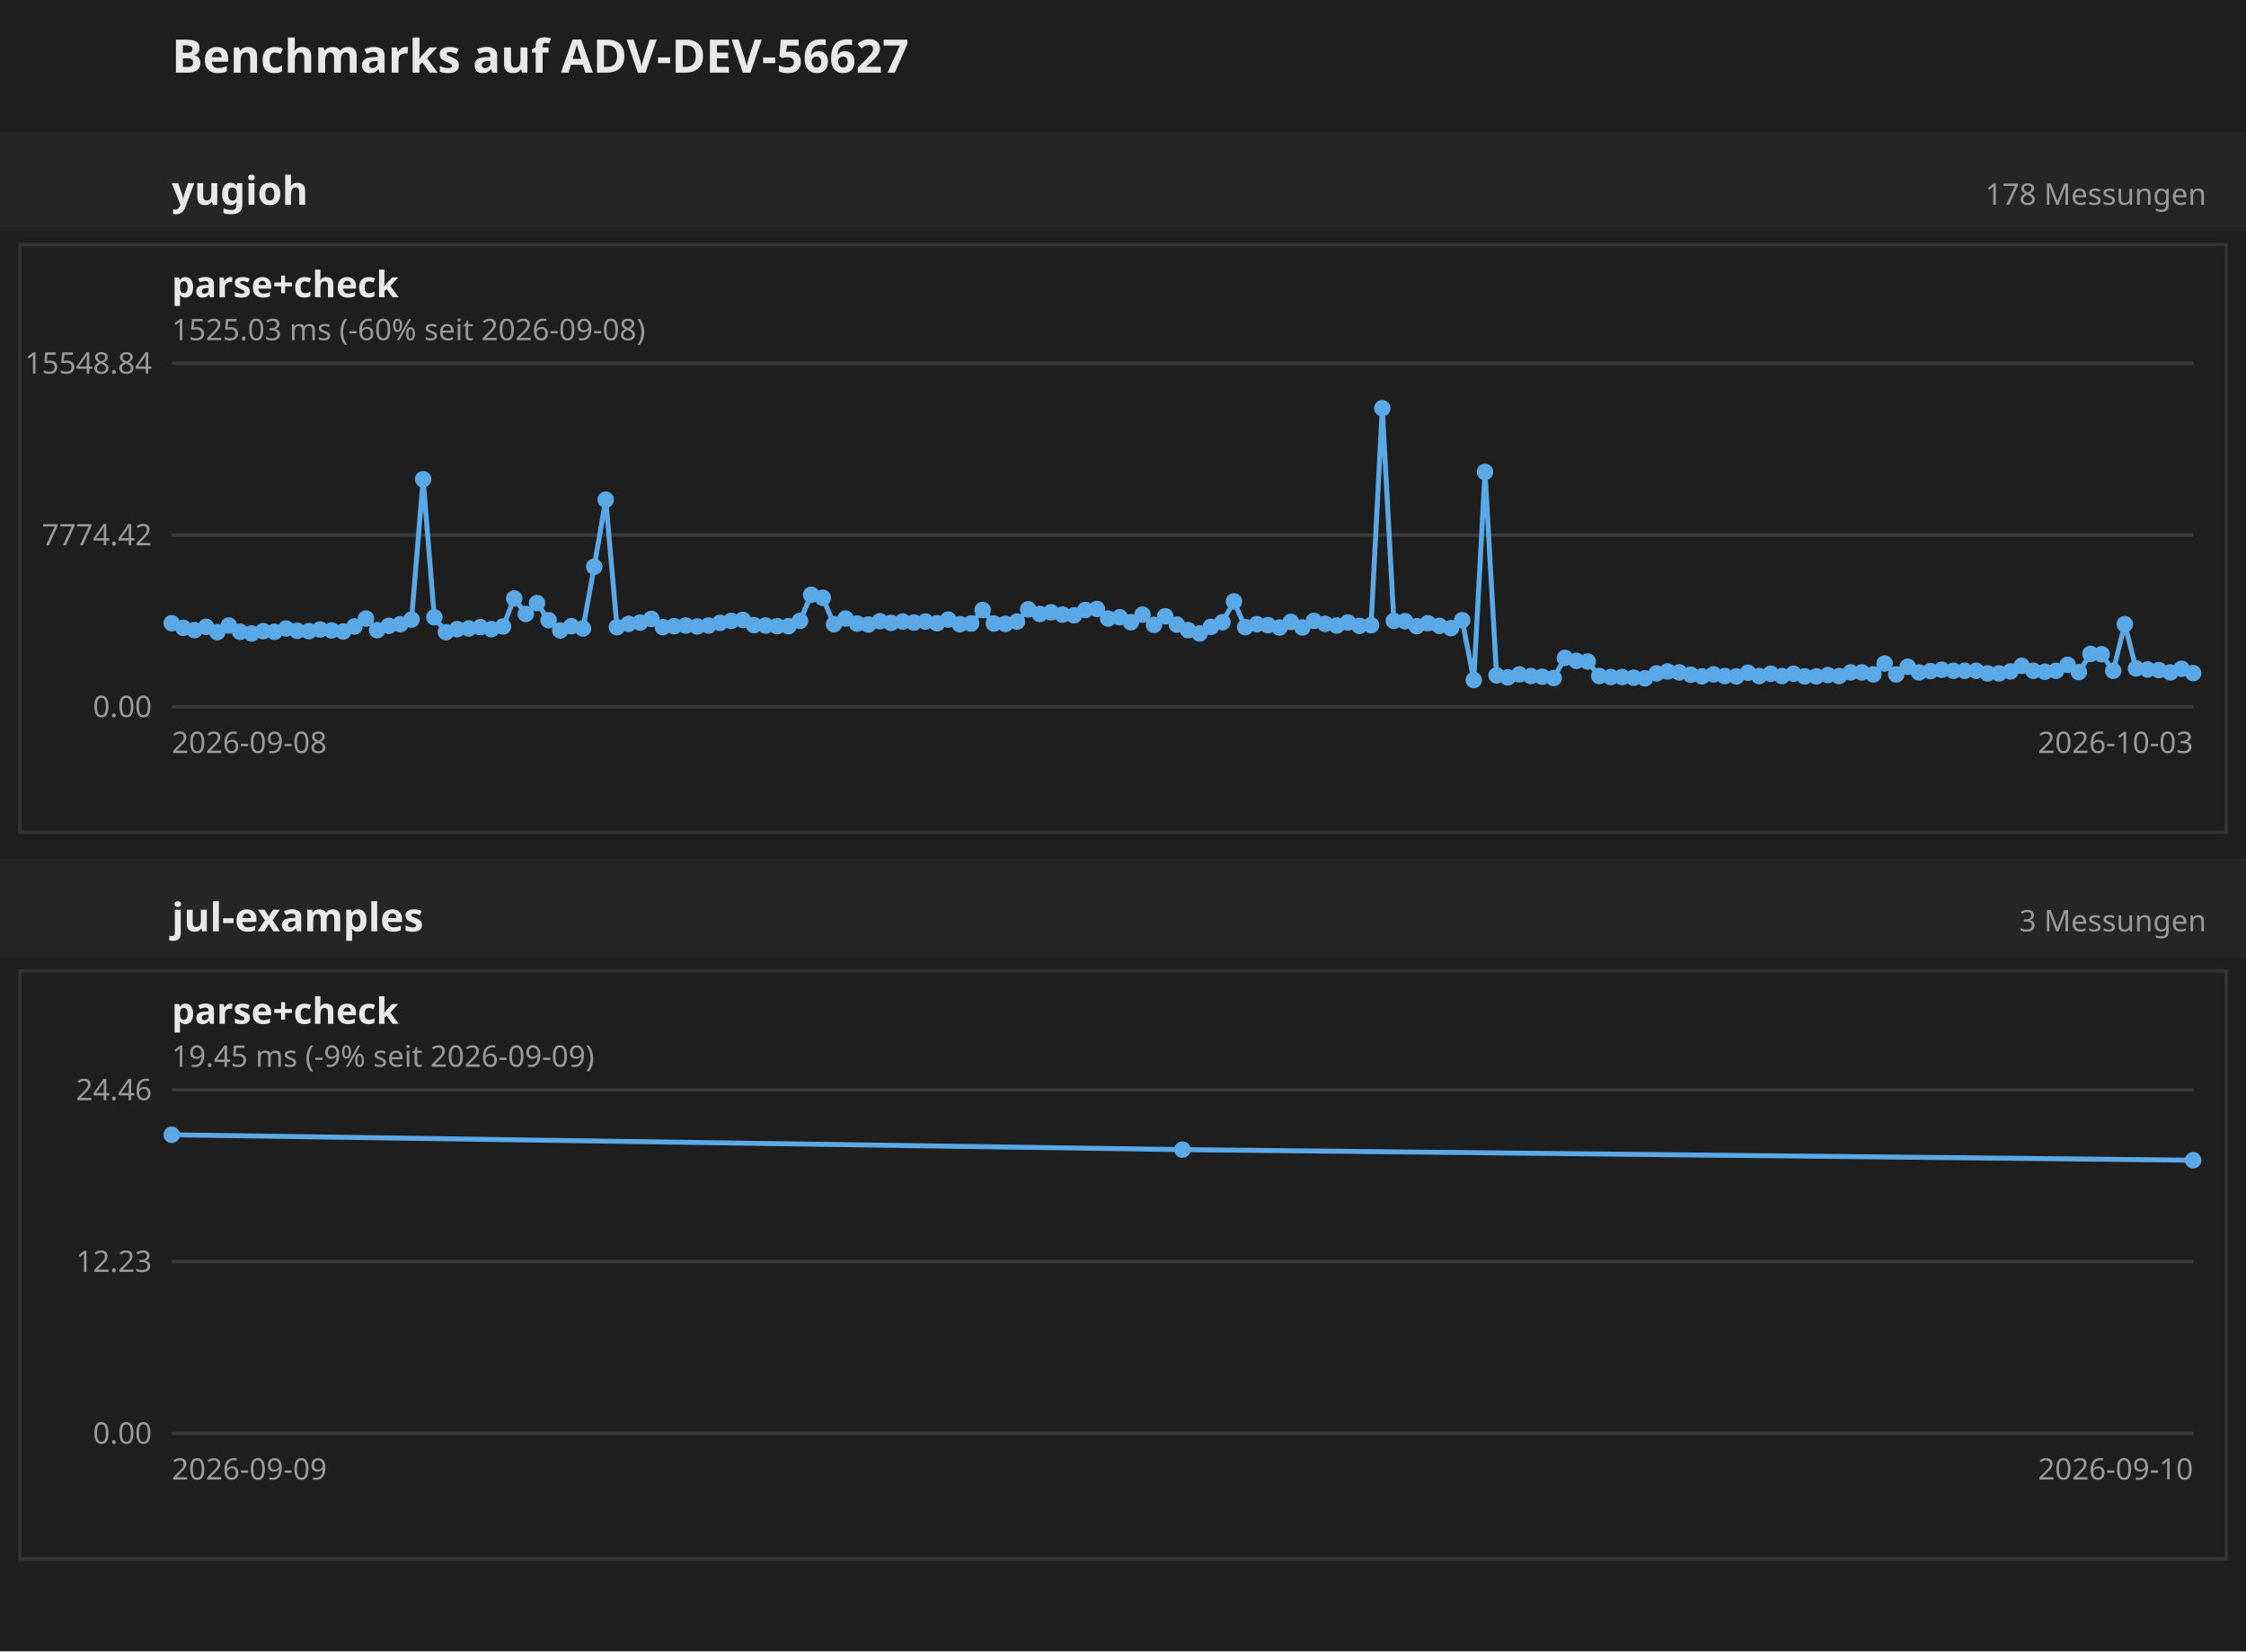
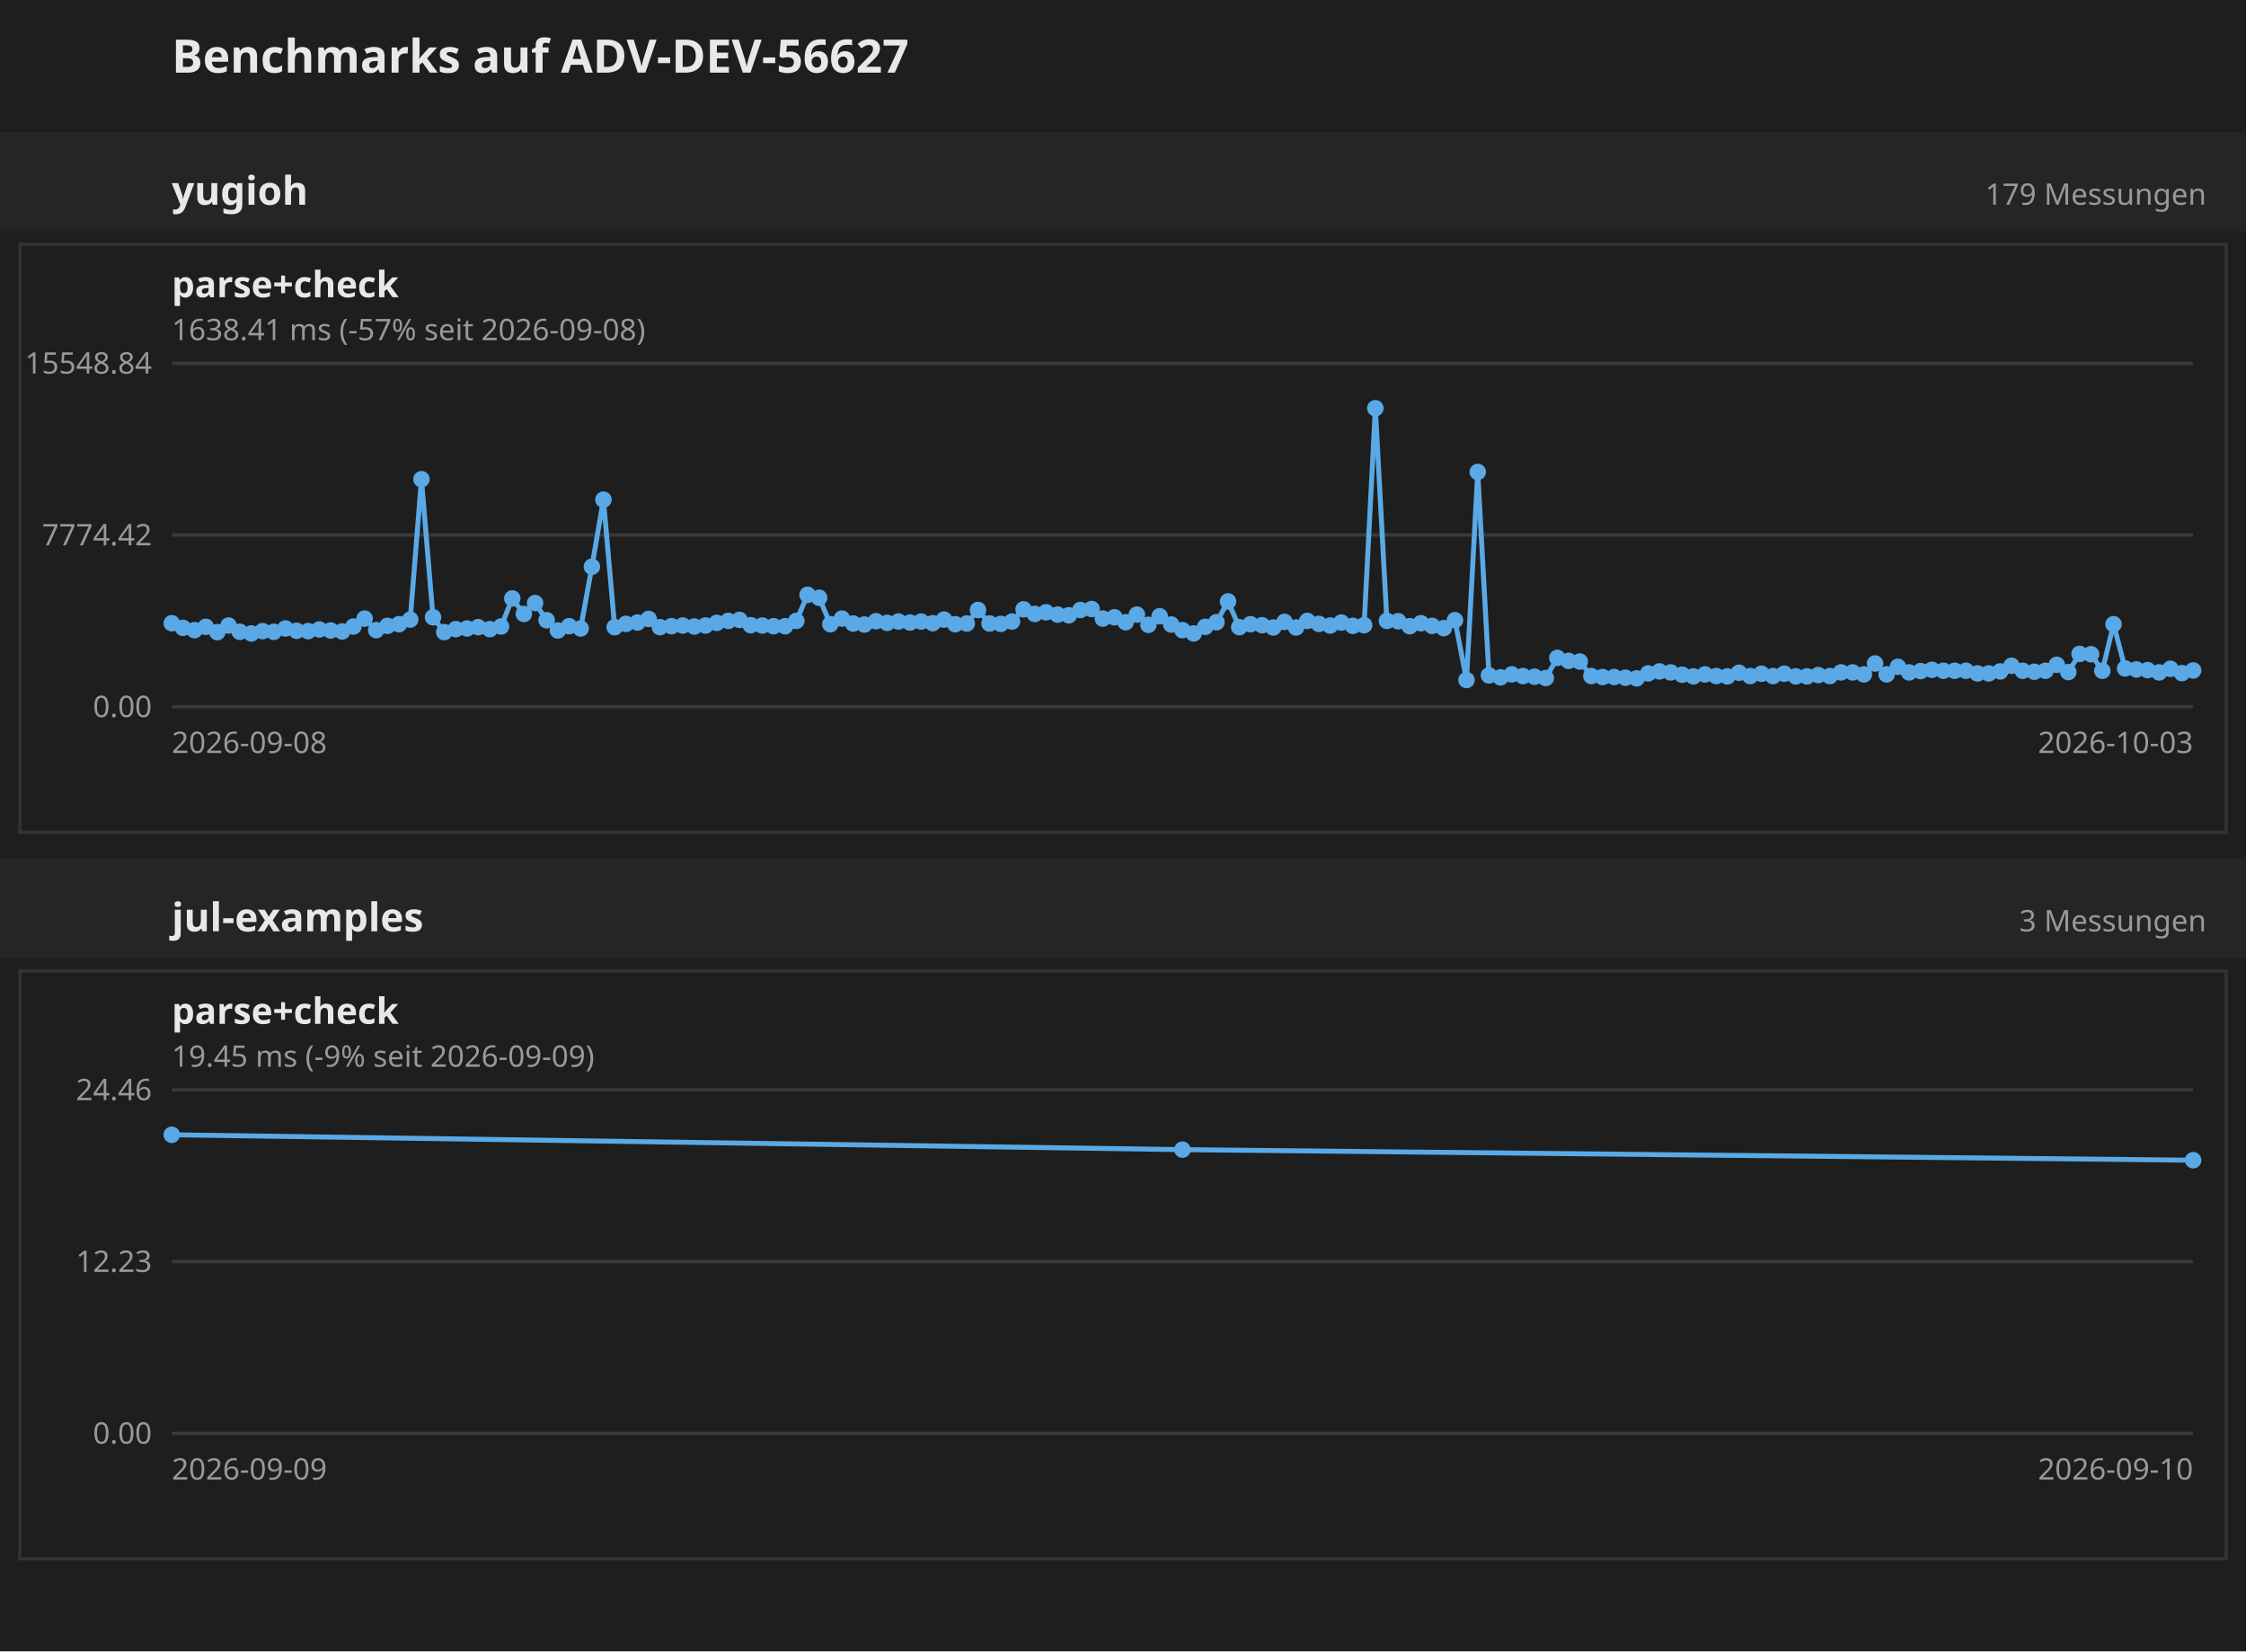
<svg xmlns="http://www.w3.org/2000/svg" width="680" height="500" font-family="sans-serif">
  <rect width="680" height="500" fill="#1e1e1e" />
  <text x="52" y="22" font-size="14" font-weight="bold" fill="#e8e8e8">Benchmarks auf ADV-DEV-56627</text>
  <g transform="translate(0 40)">
    <rect x="0" y="0" width="680" height="30" fill="#252525" />
    <text x="52" y="22" font-size="12" font-weight="bold" fill="#e8e8e8">yugioh</text>
-     <text x="668" y="22" text-anchor="end" font-size="9" fill="#999">178 Messungen</text>
+     <text x="668" y="22" text-anchor="end" font-size="9" fill="#999">179 Messungen</text>
    <g transform="translate(0 30)">
      <g transform="translate(0 0)">
        <rect x="6" y="4" width="668" height="178" fill="none" stroke="#333" />
        <text x="52" y="20" font-size="11" font-weight="bold" fill="#e8e8e8">parse+check</text>
-         <text x="52" y="33" font-size="9" fill="#999">1525.03 ms (-60% seit 2026-09-08)</text>
+         <text x="52" y="33" font-size="9" fill="#999">1638.41 ms (-57% seit 2026-09-08)</text>
        <line x1="52" y1="144.0" x2="664" y2="144.0" stroke="#3a3a3a" />
        <text x="46" y="144.0" text-anchor="end" dominant-baseline="middle" font-size="9" fill="#999">0.00</text>
        <line x1="52" y1="92.0" x2="664" y2="92.0" stroke="#3a3a3a" />
        <text x="46" y="92.0" text-anchor="end" dominant-baseline="middle" font-size="9" fill="#999">7774.42</text>
        <line x1="52" y1="40.0" x2="664" y2="40.0" stroke="#3a3a3a" />
        <text x="46" y="40.0" text-anchor="end" dominant-baseline="middle" font-size="9" fill="#999">15548.84</text>
        <text x="52" y="158" font-size="9" fill="#999">2026-09-08</text>
        <text x="664" y="158" text-anchor="end" font-size="9" fill="#999">2026-10-03</text>
-         <polyline fill="none" stroke="#5aa9e6" stroke-width="1.5" points="52.0,118.7 55.5,120.1 58.9,120.8 62.4,119.8 65.8,121.4 69.3,119.4 72.7,121.3 76.2,121.8 79.7,121.1 83.1,121.3 86.6,120.3 90.0,121.0 93.5,121.1 96.9,120.6 100.4,120.9 103.9,121.2 107.3,119.7 110.8,117.3 114.2,120.8 117.7,119.5 121.2,119.0 124.6,117.6 128.1,75.1 131.5,116.9 135.0,121.4 138.4,120.5 141.9,120.3 145.4,119.9 148.8,120.5 152.3,119.7 155.7,111.2 159.2,115.9 162.6,112.6 166.1,117.8 169.6,120.9 173.0,119.6 176.5,120.3 179.9,101.6 183.4,81.3 186.8,119.9 190.3,118.9 193.8,118.5 197.2,117.4 200.7,119.9 204.1,119.6 207.6,119.4 211.1,119.7 214.5,119.4 218.0,118.6 221.4,118.0 224.9,117.7 228.3,119.3 231.8,119.4 235.3,119.6 238.7,119.6 242.2,118.0 245.6,110.1 249.1,111.0 252.5,119.0 256.0,117.3 259.5,118.8 262.9,119.1 266.4,118.1 269.8,118.6 273.3,118.2 276.7,118.5 280.2,118.2 283.7,118.7 287.1,117.6 290.6,119.0 294.0,118.8 297.5,114.7 300.9,118.8 304.4,118.9 307.9,118.2 311.3,114.5 314.8,115.9 318.2,115.4 321.7,116.1 325.2,116.3 328.6,114.7 332.1,114.4 335.5,117.3 339.0,116.9 342.4,118.4 345.9,116.1 349.4,119.2 352.8,116.6 356.3,119.1 359.7,120.8 363.2,121.8 366.6,119.8 370.1,118.4 373.6,112.1 377.0,119.9 380.5,119.0 383.9,119.3 387.4,120.0 390.8,118.3 394.3,120.0 397.8,118.0 401.2,118.9 404.7,119.4 408.1,118.5 411.6,119.5 415.1,119.3 418.5,53.6 422.0,118.0 425.4,118.1 428.9,119.6 432.3,118.7 435.8,119.5 439.3,120.2 442.7,117.8 446.2,135.9 449.6,72.9 453.1,134.5 456.5,135.1 460.0,134.2 463.5,134.7 466.9,134.9 470.4,135.3 473.8,129.2 477.3,130.1 480.7,130.3 484.2,134.7 487.7,135.0 491.1,135.0 494.6,135.2 498.0,135.4 501.5,133.9 504.9,133.3 508.4,133.6 511.9,134.3 515.3,134.8 518.8,134.2 522.2,134.7 525.7,134.8 529.2,133.7 532.6,134.7 536.1,134.0 539.5,134.7 543.0,134.0 546.4,134.8 549.9,134.8 553.4,134.4 556.8,134.7 560.3,133.6 563.7,133.6 567.2,134.2 570.6,130.9 574.1,134.2 577.6,131.9 581.0,133.6 584.5,133.2 587.9,132.8 591.4,133.1 594.8,133.1 598.3,133.1 601.8,133.9 605.2,133.9 608.7,133.3 612.1,131.6 615.6,133.1 619.1,133.4 622.5,133.1 626.0,131.3 629.4,133.5 632.9,128.0 636.3,128.1 639.8,133.1 643.3,119.0 646.7,132.4 650.2,132.7 653.6,132.9 657.1,133.6 660.5,132.5 664.0,133.8" />
+         <polyline fill="none" stroke="#5aa9e6" stroke-width="1.5" points="52.0,118.7 55.4,120.1 58.9,120.8 62.3,119.8 65.8,121.4 69.2,119.4 72.6,121.3 76.1,121.8 79.5,121.1 82.9,121.3 86.4,120.3 89.8,121.0 93.3,121.1 96.7,120.6 100.1,120.9 103.6,121.2 107.0,119.7 110.4,117.3 113.9,120.8 117.3,119.5 120.8,119.0 124.2,117.6 127.6,75.1 131.1,116.9 134.5,121.4 138.0,120.5 141.4,120.3 144.8,119.9 148.3,120.5 151.7,119.7 155.1,111.2 158.6,115.9 162.0,112.6 165.5,117.8 168.9,120.9 172.3,119.6 175.8,120.3 179.2,101.6 182.7,81.3 186.1,119.9 189.5,118.9 193.0,118.5 196.4,117.4 199.8,119.9 203.3,119.6 206.7,119.4 210.2,119.7 213.6,119.4 217.0,118.6 220.5,118.0 223.9,117.7 227.3,119.3 230.8,119.4 234.2,119.6 237.7,119.6 241.1,118.0 244.5,110.1 248.0,111.0 251.4,119.0 254.9,117.3 258.3,118.8 261.7,119.1 265.2,118.1 268.6,118.6 272.0,118.2 275.5,118.5 278.9,118.2 282.4,118.7 285.8,117.6 289.2,119.0 292.7,118.8 296.1,114.7 299.6,118.8 303.0,118.9 306.4,118.2 309.9,114.5 313.3,115.9 316.7,115.4 320.2,116.1 323.6,116.3 327.1,114.7 330.5,114.4 333.9,117.3 337.4,116.9 340.8,118.4 344.2,116.1 347.7,119.2 351.1,116.6 354.6,119.1 358.0,120.8 361.4,121.8 364.9,119.8 368.3,118.4 371.8,112.1 375.2,119.9 378.6,119.0 382.1,119.3 385.5,120.0 388.9,118.3 392.4,120.0 395.8,118.0 399.3,118.9 402.7,119.4 406.1,118.5 409.6,119.5 413.0,119.3 416.4,53.6 419.9,118.0 423.3,118.1 426.8,119.6 430.2,118.7 433.6,119.5 437.1,120.2 440.5,117.8 444.0,135.9 447.4,72.9 450.8,134.5 454.3,135.1 457.7,134.2 461.1,134.7 464.6,134.9 468.0,135.3 471.5,129.2 474.9,130.1 478.3,130.3 481.8,134.7 485.2,135.0 488.7,135.0 492.1,135.2 495.5,135.4 499.0,133.9 502.4,133.3 505.8,133.6 509.3,134.3 512.7,134.8 516.2,134.2 519.6,134.7 523.0,134.8 526.5,133.7 529.9,134.7 533.3,134.0 536.8,134.7 540.2,134.0 543.7,134.8 547.1,134.8 550.5,134.4 554.0,134.7 557.4,133.6 560.9,133.6 564.3,134.2 567.7,130.9 571.2,134.2 574.6,131.9 578.0,133.6 581.5,133.2 584.9,132.8 588.4,133.1 591.8,133.1 595.2,133.1 598.7,133.9 602.1,133.9 605.6,133.3 609.0,131.6 612.4,133.1 615.9,133.4 619.3,133.1 622.7,131.3 626.2,133.5 629.6,128.0 633.1,128.1 636.5,133.1 639.9,119.0 643.4,132.4 646.8,132.7 650.2,132.9 653.7,133.6 657.1,132.5 660.6,133.8 664.0,133.0" />
        <circle cx="52.0" cy="118.7" r="2.5" fill="#5aa9e6" />
-         <circle cx="55.5" cy="120.1" r="2.5" fill="#5aa9e6" />
+         <circle cx="55.4" cy="120.1" r="2.5" fill="#5aa9e6" />
        <circle cx="58.9" cy="120.8" r="2.5" fill="#5aa9e6" />
-         <circle cx="62.4" cy="119.8" r="2.5" fill="#5aa9e6" />
+         <circle cx="62.3" cy="119.8" r="2.5" fill="#5aa9e6" />
        <circle cx="65.8" cy="121.4" r="2.5" fill="#5aa9e6" />
-         <circle cx="69.3" cy="119.4" r="2.5" fill="#5aa9e6" />
-         <circle cx="72.7" cy="121.3" r="2.5" fill="#5aa9e6" />
-         <circle cx="76.2" cy="121.8" r="2.5" fill="#5aa9e6" />
-         <circle cx="79.7" cy="121.1" r="2.5" fill="#5aa9e6" />
-         <circle cx="83.1" cy="121.3" r="2.5" fill="#5aa9e6" />
-         <circle cx="86.6" cy="120.3" r="2.5" fill="#5aa9e6" />
-         <circle cx="90.0" cy="121.0" r="2.5" fill="#5aa9e6" />
-         <circle cx="93.5" cy="121.1" r="2.5" fill="#5aa9e6" />
-         <circle cx="96.9" cy="120.6" r="2.5" fill="#5aa9e6" />
-         <circle cx="100.4" cy="120.9" r="2.5" fill="#5aa9e6" />
-         <circle cx="103.9" cy="121.2" r="2.5" fill="#5aa9e6" />
-         <circle cx="107.3" cy="119.7" r="2.5" fill="#5aa9e6" />
-         <circle cx="110.8" cy="117.3" r="2.5" fill="#5aa9e6" />
-         <circle cx="114.2" cy="120.8" r="2.5" fill="#5aa9e6" />
-         <circle cx="117.7" cy="119.5" r="2.5" fill="#5aa9e6" />
-         <circle cx="121.2" cy="119.0" r="2.5" fill="#5aa9e6" />
-         <circle cx="124.6" cy="117.6" r="2.5" fill="#5aa9e6" />
-         <circle cx="128.1" cy="75.1" r="2.5" fill="#5aa9e6" />
-         <circle cx="131.5" cy="116.9" r="2.5" fill="#5aa9e6" />
-         <circle cx="135.0" cy="121.4" r="2.5" fill="#5aa9e6" />
-         <circle cx="138.4" cy="120.5" r="2.5" fill="#5aa9e6" />
-         <circle cx="141.9" cy="120.3" r="2.5" fill="#5aa9e6" />
-         <circle cx="145.4" cy="119.9" r="2.5" fill="#5aa9e6" />
-         <circle cx="148.8" cy="120.5" r="2.5" fill="#5aa9e6" />
-         <circle cx="152.3" cy="119.7" r="2.5" fill="#5aa9e6" />
-         <circle cx="155.7" cy="111.2" r="2.5" fill="#5aa9e6" />
-         <circle cx="159.2" cy="115.9" r="2.5" fill="#5aa9e6" />
-         <circle cx="162.6" cy="112.6" r="2.5" fill="#5aa9e6" />
-         <circle cx="166.1" cy="117.8" r="2.5" fill="#5aa9e6" />
-         <circle cx="169.6" cy="120.9" r="2.5" fill="#5aa9e6" />
-         <circle cx="173.0" cy="119.6" r="2.5" fill="#5aa9e6" />
-         <circle cx="176.5" cy="120.3" r="2.5" fill="#5aa9e6" />
-         <circle cx="179.9" cy="101.6" r="2.5" fill="#5aa9e6" />
-         <circle cx="183.4" cy="81.3" r="2.5" fill="#5aa9e6" />
-         <circle cx="186.8" cy="119.9" r="2.5" fill="#5aa9e6" />
-         <circle cx="190.3" cy="118.9" r="2.5" fill="#5aa9e6" />
-         <circle cx="193.8" cy="118.5" r="2.5" fill="#5aa9e6" />
-         <circle cx="197.2" cy="117.4" r="2.5" fill="#5aa9e6" />
-         <circle cx="200.7" cy="119.9" r="2.5" fill="#5aa9e6" />
-         <circle cx="204.1" cy="119.6" r="2.5" fill="#5aa9e6" />
-         <circle cx="207.6" cy="119.4" r="2.5" fill="#5aa9e6" />
-         <circle cx="211.1" cy="119.7" r="2.5" fill="#5aa9e6" />
-         <circle cx="214.5" cy="119.4" r="2.5" fill="#5aa9e6" />
-         <circle cx="218.0" cy="118.6" r="2.5" fill="#5aa9e6" />
-         <circle cx="221.4" cy="118.0" r="2.5" fill="#5aa9e6" />
-         <circle cx="224.9" cy="117.7" r="2.5" fill="#5aa9e6" />
-         <circle cx="228.3" cy="119.3" r="2.5" fill="#5aa9e6" />
-         <circle cx="231.8" cy="119.4" r="2.5" fill="#5aa9e6" />
-         <circle cx="235.3" cy="119.6" r="2.5" fill="#5aa9e6" />
-         <circle cx="238.7" cy="119.6" r="2.5" fill="#5aa9e6" />
-         <circle cx="242.2" cy="118.0" r="2.5" fill="#5aa9e6" />
-         <circle cx="245.6" cy="110.1" r="2.5" fill="#5aa9e6" />
-         <circle cx="249.1" cy="111.0" r="2.5" fill="#5aa9e6" />
-         <circle cx="252.5" cy="119.0" r="2.5" fill="#5aa9e6" />
-         <circle cx="256.0" cy="117.3" r="2.5" fill="#5aa9e6" />
-         <circle cx="259.5" cy="118.8" r="2.5" fill="#5aa9e6" />
-         <circle cx="262.9" cy="119.1" r="2.5" fill="#5aa9e6" />
-         <circle cx="266.4" cy="118.1" r="2.5" fill="#5aa9e6" />
-         <circle cx="269.8" cy="118.6" r="2.5" fill="#5aa9e6" />
-         <circle cx="273.3" cy="118.2" r="2.5" fill="#5aa9e6" />
-         <circle cx="276.7" cy="118.5" r="2.5" fill="#5aa9e6" />
-         <circle cx="280.2" cy="118.2" r="2.5" fill="#5aa9e6" />
-         <circle cx="283.7" cy="118.7" r="2.5" fill="#5aa9e6" />
-         <circle cx="287.1" cy="117.6" r="2.5" fill="#5aa9e6" />
-         <circle cx="290.6" cy="119.0" r="2.5" fill="#5aa9e6" />
-         <circle cx="294.0" cy="118.8" r="2.5" fill="#5aa9e6" />
-         <circle cx="297.5" cy="114.7" r="2.5" fill="#5aa9e6" />
-         <circle cx="300.9" cy="118.8" r="2.5" fill="#5aa9e6" />
-         <circle cx="304.4" cy="118.9" r="2.5" fill="#5aa9e6" />
-         <circle cx="307.9" cy="118.2" r="2.5" fill="#5aa9e6" />
-         <circle cx="311.3" cy="114.5" r="2.5" fill="#5aa9e6" />
-         <circle cx="314.8" cy="115.9" r="2.5" fill="#5aa9e6" />
-         <circle cx="318.2" cy="115.4" r="2.5" fill="#5aa9e6" />
-         <circle cx="321.7" cy="116.1" r="2.5" fill="#5aa9e6" />
-         <circle cx="325.2" cy="116.3" r="2.5" fill="#5aa9e6" />
-         <circle cx="328.6" cy="114.7" r="2.5" fill="#5aa9e6" />
-         <circle cx="332.1" cy="114.4" r="2.5" fill="#5aa9e6" />
-         <circle cx="335.5" cy="117.3" r="2.5" fill="#5aa9e6" />
-         <circle cx="339.0" cy="116.9" r="2.5" fill="#5aa9e6" />
-         <circle cx="342.4" cy="118.4" r="2.5" fill="#5aa9e6" />
-         <circle cx="345.9" cy="116.1" r="2.5" fill="#5aa9e6" />
-         <circle cx="349.4" cy="119.2" r="2.5" fill="#5aa9e6" />
-         <circle cx="352.8" cy="116.6" r="2.5" fill="#5aa9e6" />
-         <circle cx="356.3" cy="119.1" r="2.5" fill="#5aa9e6" />
-         <circle cx="359.7" cy="120.8" r="2.5" fill="#5aa9e6" />
-         <circle cx="363.2" cy="121.8" r="2.5" fill="#5aa9e6" />
-         <circle cx="366.6" cy="119.8" r="2.5" fill="#5aa9e6" />
-         <circle cx="370.1" cy="118.4" r="2.5" fill="#5aa9e6" />
-         <circle cx="373.6" cy="112.1" r="2.5" fill="#5aa9e6" />
-         <circle cx="377.0" cy="119.9" r="2.5" fill="#5aa9e6" />
-         <circle cx="380.5" cy="119.0" r="2.5" fill="#5aa9e6" />
-         <circle cx="383.9" cy="119.3" r="2.5" fill="#5aa9e6" />
-         <circle cx="387.4" cy="120.0" r="2.5" fill="#5aa9e6" />
-         <circle cx="390.8" cy="118.3" r="2.5" fill="#5aa9e6" />
-         <circle cx="394.3" cy="120.0" r="2.5" fill="#5aa9e6" />
-         <circle cx="397.8" cy="118.0" r="2.5" fill="#5aa9e6" />
-         <circle cx="401.2" cy="118.9" r="2.5" fill="#5aa9e6" />
-         <circle cx="404.7" cy="119.4" r="2.5" fill="#5aa9e6" />
-         <circle cx="408.1" cy="118.5" r="2.5" fill="#5aa9e6" />
-         <circle cx="411.6" cy="119.5" r="2.5" fill="#5aa9e6" />
-         <circle cx="415.1" cy="119.3" r="2.5" fill="#5aa9e6" />
-         <circle cx="418.5" cy="53.6" r="2.5" fill="#5aa9e6" />
-         <circle cx="422.0" cy="118.0" r="2.5" fill="#5aa9e6" />
-         <circle cx="425.4" cy="118.1" r="2.5" fill="#5aa9e6" />
-         <circle cx="428.9" cy="119.6" r="2.5" fill="#5aa9e6" />
-         <circle cx="432.3" cy="118.7" r="2.5" fill="#5aa9e6" />
-         <circle cx="435.8" cy="119.5" r="2.5" fill="#5aa9e6" />
-         <circle cx="439.3" cy="120.2" r="2.5" fill="#5aa9e6" />
-         <circle cx="442.7" cy="117.8" r="2.5" fill="#5aa9e6" />
-         <circle cx="446.2" cy="135.9" r="2.5" fill="#5aa9e6" />
-         <circle cx="449.6" cy="72.9" r="2.5" fill="#5aa9e6" />
-         <circle cx="453.1" cy="134.5" r="2.5" fill="#5aa9e6" />
-         <circle cx="456.5" cy="135.1" r="2.5" fill="#5aa9e6" />
-         <circle cx="460.0" cy="134.2" r="2.5" fill="#5aa9e6" />
-         <circle cx="463.5" cy="134.7" r="2.5" fill="#5aa9e6" />
-         <circle cx="466.9" cy="134.9" r="2.5" fill="#5aa9e6" />
-         <circle cx="470.4" cy="135.3" r="2.5" fill="#5aa9e6" />
-         <circle cx="473.8" cy="129.2" r="2.5" fill="#5aa9e6" />
-         <circle cx="477.3" cy="130.1" r="2.5" fill="#5aa9e6" />
-         <circle cx="480.7" cy="130.3" r="2.5" fill="#5aa9e6" />
-         <circle cx="484.2" cy="134.7" r="2.5" fill="#5aa9e6" />
-         <circle cx="487.7" cy="135.0" r="2.5" fill="#5aa9e6" />
-         <circle cx="491.1" cy="135.0" r="2.5" fill="#5aa9e6" />
-         <circle cx="494.6" cy="135.2" r="2.5" fill="#5aa9e6" />
-         <circle cx="498.0" cy="135.4" r="2.5" fill="#5aa9e6" />
-         <circle cx="501.5" cy="133.9" r="2.5" fill="#5aa9e6" />
-         <circle cx="504.9" cy="133.3" r="2.5" fill="#5aa9e6" />
-         <circle cx="508.4" cy="133.6" r="2.5" fill="#5aa9e6" />
-         <circle cx="511.9" cy="134.3" r="2.5" fill="#5aa9e6" />
-         <circle cx="515.3" cy="134.8" r="2.5" fill="#5aa9e6" />
-         <circle cx="518.8" cy="134.2" r="2.5" fill="#5aa9e6" />
-         <circle cx="522.2" cy="134.7" r="2.5" fill="#5aa9e6" />
-         <circle cx="525.7" cy="134.8" r="2.5" fill="#5aa9e6" />
-         <circle cx="529.2" cy="133.7" r="2.5" fill="#5aa9e6" />
-         <circle cx="532.6" cy="134.7" r="2.5" fill="#5aa9e6" />
-         <circle cx="536.1" cy="134.0" r="2.5" fill="#5aa9e6" />
-         <circle cx="539.5" cy="134.7" r="2.5" fill="#5aa9e6" />
-         <circle cx="543.0" cy="134.0" r="2.5" fill="#5aa9e6" />
-         <circle cx="546.4" cy="134.8" r="2.5" fill="#5aa9e6" />
-         <circle cx="549.9" cy="134.8" r="2.5" fill="#5aa9e6" />
-         <circle cx="553.4" cy="134.4" r="2.5" fill="#5aa9e6" />
-         <circle cx="556.8" cy="134.7" r="2.5" fill="#5aa9e6" />
-         <circle cx="560.3" cy="133.6" r="2.5" fill="#5aa9e6" />
-         <circle cx="563.7" cy="133.6" r="2.5" fill="#5aa9e6" />
-         <circle cx="567.2" cy="134.2" r="2.5" fill="#5aa9e6" />
-         <circle cx="570.6" cy="130.9" r="2.5" fill="#5aa9e6" />
-         <circle cx="574.1" cy="134.2" r="2.5" fill="#5aa9e6" />
-         <circle cx="577.6" cy="131.9" r="2.5" fill="#5aa9e6" />
-         <circle cx="581.0" cy="133.6" r="2.5" fill="#5aa9e6" />
-         <circle cx="584.5" cy="133.2" r="2.5" fill="#5aa9e6" />
-         <circle cx="587.9" cy="132.8" r="2.5" fill="#5aa9e6" />
-         <circle cx="591.4" cy="133.1" r="2.5" fill="#5aa9e6" />
-         <circle cx="594.8" cy="133.1" r="2.5" fill="#5aa9e6" />
-         <circle cx="598.3" cy="133.1" r="2.5" fill="#5aa9e6" />
-         <circle cx="601.8" cy="133.9" r="2.5" fill="#5aa9e6" />
-         <circle cx="605.2" cy="133.9" r="2.5" fill="#5aa9e6" />
-         <circle cx="608.7" cy="133.3" r="2.5" fill="#5aa9e6" />
-         <circle cx="612.1" cy="131.6" r="2.5" fill="#5aa9e6" />
-         <circle cx="615.6" cy="133.1" r="2.5" fill="#5aa9e6" />
-         <circle cx="619.1" cy="133.4" r="2.5" fill="#5aa9e6" />
-         <circle cx="622.5" cy="133.1" r="2.5" fill="#5aa9e6" />
-         <circle cx="626.0" cy="131.3" r="2.5" fill="#5aa9e6" />
-         <circle cx="629.4" cy="133.5" r="2.5" fill="#5aa9e6" />
-         <circle cx="632.9" cy="128.0" r="2.5" fill="#5aa9e6" />
-         <circle cx="636.3" cy="128.1" r="2.5" fill="#5aa9e6" />
-         <circle cx="639.8" cy="133.1" r="2.5" fill="#5aa9e6" />
-         <circle cx="643.3" cy="119.0" r="2.5" fill="#5aa9e6" />
-         <circle cx="646.7" cy="132.4" r="2.5" fill="#5aa9e6" />
-         <circle cx="650.2" cy="132.7" r="2.5" fill="#5aa9e6" />
-         <circle cx="653.6" cy="132.9" r="2.5" fill="#5aa9e6" />
-         <circle cx="657.1" cy="133.6" r="2.5" fill="#5aa9e6" />
-         <circle cx="660.5" cy="132.5" r="2.5" fill="#5aa9e6" />
-         <circle cx="664.0" cy="133.8" r="2.5" fill="#5aa9e6" />
+         <circle cx="69.2" cy="119.4" r="2.5" fill="#5aa9e6" />
+         <circle cx="72.6" cy="121.3" r="2.5" fill="#5aa9e6" />
+         <circle cx="76.1" cy="121.8" r="2.5" fill="#5aa9e6" />
+         <circle cx="79.5" cy="121.1" r="2.5" fill="#5aa9e6" />
+         <circle cx="82.9" cy="121.3" r="2.5" fill="#5aa9e6" />
+         <circle cx="86.4" cy="120.3" r="2.5" fill="#5aa9e6" />
+         <circle cx="89.8" cy="121.0" r="2.5" fill="#5aa9e6" />
+         <circle cx="93.3" cy="121.1" r="2.5" fill="#5aa9e6" />
+         <circle cx="96.7" cy="120.6" r="2.5" fill="#5aa9e6" />
+         <circle cx="100.1" cy="120.9" r="2.5" fill="#5aa9e6" />
+         <circle cx="103.6" cy="121.2" r="2.5" fill="#5aa9e6" />
+         <circle cx="107.0" cy="119.7" r="2.5" fill="#5aa9e6" />
+         <circle cx="110.4" cy="117.3" r="2.5" fill="#5aa9e6" />
+         <circle cx="113.9" cy="120.8" r="2.5" fill="#5aa9e6" />
+         <circle cx="117.3" cy="119.5" r="2.5" fill="#5aa9e6" />
+         <circle cx="120.8" cy="119.0" r="2.5" fill="#5aa9e6" />
+         <circle cx="124.2" cy="117.6" r="2.5" fill="#5aa9e6" />
+         <circle cx="127.6" cy="75.1" r="2.5" fill="#5aa9e6" />
+         <circle cx="131.1" cy="116.9" r="2.5" fill="#5aa9e6" />
+         <circle cx="134.5" cy="121.4" r="2.5" fill="#5aa9e6" />
+         <circle cx="138.0" cy="120.5" r="2.5" fill="#5aa9e6" />
+         <circle cx="141.4" cy="120.3" r="2.5" fill="#5aa9e6" />
+         <circle cx="144.8" cy="119.9" r="2.5" fill="#5aa9e6" />
+         <circle cx="148.3" cy="120.5" r="2.5" fill="#5aa9e6" />
+         <circle cx="151.7" cy="119.7" r="2.5" fill="#5aa9e6" />
+         <circle cx="155.1" cy="111.2" r="2.5" fill="#5aa9e6" />
+         <circle cx="158.6" cy="115.9" r="2.5" fill="#5aa9e6" />
+         <circle cx="162.0" cy="112.6" r="2.5" fill="#5aa9e6" />
+         <circle cx="165.5" cy="117.8" r="2.5" fill="#5aa9e6" />
+         <circle cx="168.9" cy="120.9" r="2.5" fill="#5aa9e6" />
+         <circle cx="172.3" cy="119.6" r="2.5" fill="#5aa9e6" />
+         <circle cx="175.8" cy="120.3" r="2.5" fill="#5aa9e6" />
+         <circle cx="179.2" cy="101.6" r="2.5" fill="#5aa9e6" />
+         <circle cx="182.7" cy="81.3" r="2.5" fill="#5aa9e6" />
+         <circle cx="186.1" cy="119.9" r="2.5" fill="#5aa9e6" />
+         <circle cx="189.5" cy="118.9" r="2.5" fill="#5aa9e6" />
+         <circle cx="193.0" cy="118.5" r="2.5" fill="#5aa9e6" />
+         <circle cx="196.4" cy="117.4" r="2.5" fill="#5aa9e6" />
+         <circle cx="199.8" cy="119.9" r="2.5" fill="#5aa9e6" />
+         <circle cx="203.3" cy="119.6" r="2.5" fill="#5aa9e6" />
+         <circle cx="206.7" cy="119.4" r="2.5" fill="#5aa9e6" />
+         <circle cx="210.2" cy="119.7" r="2.5" fill="#5aa9e6" />
+         <circle cx="213.6" cy="119.4" r="2.5" fill="#5aa9e6" />
+         <circle cx="217.0" cy="118.6" r="2.5" fill="#5aa9e6" />
+         <circle cx="220.5" cy="118.0" r="2.5" fill="#5aa9e6" />
+         <circle cx="223.9" cy="117.7" r="2.5" fill="#5aa9e6" />
+         <circle cx="227.3" cy="119.3" r="2.5" fill="#5aa9e6" />
+         <circle cx="230.8" cy="119.4" r="2.5" fill="#5aa9e6" />
+         <circle cx="234.2" cy="119.6" r="2.5" fill="#5aa9e6" />
+         <circle cx="237.7" cy="119.6" r="2.5" fill="#5aa9e6" />
+         <circle cx="241.1" cy="118.0" r="2.5" fill="#5aa9e6" />
+         <circle cx="244.5" cy="110.1" r="2.5" fill="#5aa9e6" />
+         <circle cx="248.0" cy="111.0" r="2.5" fill="#5aa9e6" />
+         <circle cx="251.4" cy="119.0" r="2.5" fill="#5aa9e6" />
+         <circle cx="254.9" cy="117.3" r="2.5" fill="#5aa9e6" />
+         <circle cx="258.3" cy="118.8" r="2.5" fill="#5aa9e6" />
+         <circle cx="261.7" cy="119.1" r="2.5" fill="#5aa9e6" />
+         <circle cx="265.2" cy="118.1" r="2.5" fill="#5aa9e6" />
+         <circle cx="268.6" cy="118.6" r="2.5" fill="#5aa9e6" />
+         <circle cx="272.0" cy="118.2" r="2.5" fill="#5aa9e6" />
+         <circle cx="275.5" cy="118.5" r="2.5" fill="#5aa9e6" />
+         <circle cx="278.9" cy="118.2" r="2.5" fill="#5aa9e6" />
+         <circle cx="282.4" cy="118.7" r="2.5" fill="#5aa9e6" />
+         <circle cx="285.8" cy="117.6" r="2.5" fill="#5aa9e6" />
+         <circle cx="289.2" cy="119.0" r="2.5" fill="#5aa9e6" />
+         <circle cx="292.7" cy="118.8" r="2.5" fill="#5aa9e6" />
+         <circle cx="296.1" cy="114.7" r="2.5" fill="#5aa9e6" />
+         <circle cx="299.6" cy="118.8" r="2.5" fill="#5aa9e6" />
+         <circle cx="303.0" cy="118.9" r="2.5" fill="#5aa9e6" />
+         <circle cx="306.4" cy="118.2" r="2.5" fill="#5aa9e6" />
+         <circle cx="309.9" cy="114.5" r="2.5" fill="#5aa9e6" />
+         <circle cx="313.3" cy="115.9" r="2.5" fill="#5aa9e6" />
+         <circle cx="316.7" cy="115.4" r="2.5" fill="#5aa9e6" />
+         <circle cx="320.2" cy="116.1" r="2.5" fill="#5aa9e6" />
+         <circle cx="323.6" cy="116.3" r="2.5" fill="#5aa9e6" />
+         <circle cx="327.1" cy="114.7" r="2.5" fill="#5aa9e6" />
+         <circle cx="330.5" cy="114.4" r="2.5" fill="#5aa9e6" />
+         <circle cx="333.9" cy="117.3" r="2.5" fill="#5aa9e6" />
+         <circle cx="337.4" cy="116.9" r="2.5" fill="#5aa9e6" />
+         <circle cx="340.8" cy="118.4" r="2.5" fill="#5aa9e6" />
+         <circle cx="344.2" cy="116.1" r="2.5" fill="#5aa9e6" />
+         <circle cx="347.7" cy="119.2" r="2.5" fill="#5aa9e6" />
+         <circle cx="351.1" cy="116.6" r="2.5" fill="#5aa9e6" />
+         <circle cx="354.6" cy="119.1" r="2.5" fill="#5aa9e6" />
+         <circle cx="358.0" cy="120.8" r="2.5" fill="#5aa9e6" />
+         <circle cx="361.4" cy="121.8" r="2.5" fill="#5aa9e6" />
+         <circle cx="364.9" cy="119.8" r="2.5" fill="#5aa9e6" />
+         <circle cx="368.3" cy="118.4" r="2.5" fill="#5aa9e6" />
+         <circle cx="371.8" cy="112.1" r="2.5" fill="#5aa9e6" />
+         <circle cx="375.2" cy="119.9" r="2.5" fill="#5aa9e6" />
+         <circle cx="378.6" cy="119.0" r="2.5" fill="#5aa9e6" />
+         <circle cx="382.1" cy="119.3" r="2.5" fill="#5aa9e6" />
+         <circle cx="385.5" cy="120.0" r="2.5" fill="#5aa9e6" />
+         <circle cx="388.9" cy="118.3" r="2.5" fill="#5aa9e6" />
+         <circle cx="392.4" cy="120.0" r="2.5" fill="#5aa9e6" />
+         <circle cx="395.8" cy="118.0" r="2.5" fill="#5aa9e6" />
+         <circle cx="399.3" cy="118.9" r="2.5" fill="#5aa9e6" />
+         <circle cx="402.7" cy="119.4" r="2.5" fill="#5aa9e6" />
+         <circle cx="406.1" cy="118.5" r="2.5" fill="#5aa9e6" />
+         <circle cx="409.6" cy="119.5" r="2.5" fill="#5aa9e6" />
+         <circle cx="413.0" cy="119.3" r="2.5" fill="#5aa9e6" />
+         <circle cx="416.4" cy="53.6" r="2.5" fill="#5aa9e6" />
+         <circle cx="419.9" cy="118.0" r="2.5" fill="#5aa9e6" />
+         <circle cx="423.3" cy="118.1" r="2.5" fill="#5aa9e6" />
+         <circle cx="426.8" cy="119.6" r="2.5" fill="#5aa9e6" />
+         <circle cx="430.2" cy="118.7" r="2.5" fill="#5aa9e6" />
+         <circle cx="433.6" cy="119.5" r="2.5" fill="#5aa9e6" />
+         <circle cx="437.1" cy="120.2" r="2.5" fill="#5aa9e6" />
+         <circle cx="440.5" cy="117.8" r="2.5" fill="#5aa9e6" />
+         <circle cx="444.0" cy="135.9" r="2.5" fill="#5aa9e6" />
+         <circle cx="447.4" cy="72.9" r="2.5" fill="#5aa9e6" />
+         <circle cx="450.8" cy="134.5" r="2.5" fill="#5aa9e6" />
+         <circle cx="454.3" cy="135.1" r="2.5" fill="#5aa9e6" />
+         <circle cx="457.7" cy="134.2" r="2.5" fill="#5aa9e6" />
+         <circle cx="461.1" cy="134.7" r="2.5" fill="#5aa9e6" />
+         <circle cx="464.6" cy="134.9" r="2.5" fill="#5aa9e6" />
+         <circle cx="468.0" cy="135.3" r="2.5" fill="#5aa9e6" />
+         <circle cx="471.5" cy="129.2" r="2.5" fill="#5aa9e6" />
+         <circle cx="474.9" cy="130.1" r="2.5" fill="#5aa9e6" />
+         <circle cx="478.3" cy="130.3" r="2.5" fill="#5aa9e6" />
+         <circle cx="481.8" cy="134.7" r="2.5" fill="#5aa9e6" />
+         <circle cx="485.2" cy="135.0" r="2.5" fill="#5aa9e6" />
+         <circle cx="488.7" cy="135.0" r="2.5" fill="#5aa9e6" />
+         <circle cx="492.1" cy="135.2" r="2.5" fill="#5aa9e6" />
+         <circle cx="495.5" cy="135.4" r="2.5" fill="#5aa9e6" />
+         <circle cx="499.0" cy="133.9" r="2.5" fill="#5aa9e6" />
+         <circle cx="502.4" cy="133.3" r="2.5" fill="#5aa9e6" />
+         <circle cx="505.8" cy="133.6" r="2.5" fill="#5aa9e6" />
+         <circle cx="509.3" cy="134.3" r="2.5" fill="#5aa9e6" />
+         <circle cx="512.7" cy="134.8" r="2.5" fill="#5aa9e6" />
+         <circle cx="516.2" cy="134.2" r="2.5" fill="#5aa9e6" />
+         <circle cx="519.6" cy="134.7" r="2.5" fill="#5aa9e6" />
+         <circle cx="523.0" cy="134.8" r="2.5" fill="#5aa9e6" />
+         <circle cx="526.5" cy="133.7" r="2.5" fill="#5aa9e6" />
+         <circle cx="529.9" cy="134.7" r="2.5" fill="#5aa9e6" />
+         <circle cx="533.3" cy="134.0" r="2.5" fill="#5aa9e6" />
+         <circle cx="536.8" cy="134.7" r="2.5" fill="#5aa9e6" />
+         <circle cx="540.2" cy="134.0" r="2.5" fill="#5aa9e6" />
+         <circle cx="543.7" cy="134.8" r="2.5" fill="#5aa9e6" />
+         <circle cx="547.1" cy="134.8" r="2.5" fill="#5aa9e6" />
+         <circle cx="550.5" cy="134.4" r="2.5" fill="#5aa9e6" />
+         <circle cx="554.0" cy="134.7" r="2.5" fill="#5aa9e6" />
+         <circle cx="557.4" cy="133.6" r="2.5" fill="#5aa9e6" />
+         <circle cx="560.9" cy="133.6" r="2.5" fill="#5aa9e6" />
+         <circle cx="564.3" cy="134.2" r="2.5" fill="#5aa9e6" />
+         <circle cx="567.7" cy="130.9" r="2.5" fill="#5aa9e6" />
+         <circle cx="571.2" cy="134.2" r="2.5" fill="#5aa9e6" />
+         <circle cx="574.6" cy="131.9" r="2.5" fill="#5aa9e6" />
+         <circle cx="578.0" cy="133.6" r="2.5" fill="#5aa9e6" />
+         <circle cx="581.5" cy="133.2" r="2.5" fill="#5aa9e6" />
+         <circle cx="584.9" cy="132.8" r="2.5" fill="#5aa9e6" />
+         <circle cx="588.4" cy="133.1" r="2.5" fill="#5aa9e6" />
+         <circle cx="591.8" cy="133.1" r="2.5" fill="#5aa9e6" />
+         <circle cx="595.2" cy="133.1" r="2.5" fill="#5aa9e6" />
+         <circle cx="598.7" cy="133.9" r="2.5" fill="#5aa9e6" />
+         <circle cx="602.1" cy="133.9" r="2.5" fill="#5aa9e6" />
+         <circle cx="605.6" cy="133.3" r="2.5" fill="#5aa9e6" />
+         <circle cx="609.0" cy="131.6" r="2.5" fill="#5aa9e6" />
+         <circle cx="612.4" cy="133.1" r="2.5" fill="#5aa9e6" />
+         <circle cx="615.9" cy="133.4" r="2.5" fill="#5aa9e6" />
+         <circle cx="619.3" cy="133.1" r="2.5" fill="#5aa9e6" />
+         <circle cx="622.7" cy="131.3" r="2.5" fill="#5aa9e6" />
+         <circle cx="626.2" cy="133.5" r="2.5" fill="#5aa9e6" />
+         <circle cx="629.6" cy="128.0" r="2.5" fill="#5aa9e6" />
+         <circle cx="633.1" cy="128.1" r="2.5" fill="#5aa9e6" />
+         <circle cx="636.5" cy="133.1" r="2.5" fill="#5aa9e6" />
+         <circle cx="639.9" cy="119.0" r="2.5" fill="#5aa9e6" />
+         <circle cx="643.4" cy="132.4" r="2.5" fill="#5aa9e6" />
+         <circle cx="646.8" cy="132.7" r="2.5" fill="#5aa9e6" />
+         <circle cx="650.2" cy="132.9" r="2.5" fill="#5aa9e6" />
+         <circle cx="653.7" cy="133.6" r="2.5" fill="#5aa9e6" />
+         <circle cx="657.1" cy="132.5" r="2.5" fill="#5aa9e6" />
+         <circle cx="660.6" cy="133.8" r="2.5" fill="#5aa9e6" />
+         <circle cx="664.0" cy="133.0" r="2.5" fill="#5aa9e6" />
      </g>
    </g>
  </g>
  <g transform="translate(0 260)">
    <rect x="0" y="0" width="680" height="30" fill="#252525" />
    <text x="52" y="22" font-size="12" font-weight="bold" fill="#e8e8e8">jul-examples</text>
    <text x="668" y="22" text-anchor="end" font-size="9" fill="#999">3 Messungen</text>
    <g transform="translate(0 30)">
      <g transform="translate(0 0)">
        <rect x="6" y="4" width="668" height="178" fill="none" stroke="#333" />
        <text x="52" y="20" font-size="11" font-weight="bold" fill="#e8e8e8">parse+check</text>
        <text x="52" y="33" font-size="9" fill="#999">19.45 ms (-9% seit 2026-09-09)</text>
        <line x1="52" y1="144.0" x2="664" y2="144.0" stroke="#3a3a3a" />
        <text x="46" y="144.0" text-anchor="end" dominant-baseline="middle" font-size="9" fill="#999">0.00</text>
        <line x1="52" y1="92.0" x2="664" y2="92.0" stroke="#3a3a3a" />
        <text x="46" y="92.0" text-anchor="end" dominant-baseline="middle" font-size="9" fill="#999">12.23</text>
        <line x1="52" y1="40.0" x2="664" y2="40.0" stroke="#3a3a3a" />
        <text x="46" y="40.0" text-anchor="end" dominant-baseline="middle" font-size="9" fill="#999">24.46</text>
        <text x="52" y="158" font-size="9" fill="#999">2026-09-09</text>
        <text x="664" y="158" text-anchor="end" font-size="9" fill="#999">2026-09-10</text>
        <polyline fill="none" stroke="#5aa9e6" stroke-width="1.5" points="52.0,53.6 358.0,58.1 664.0,61.3" />
        <circle cx="52.0" cy="53.6" r="2.5" fill="#5aa9e6" />
        <circle cx="358.0" cy="58.1" r="2.5" fill="#5aa9e6" />
        <circle cx="664.0" cy="61.3" r="2.5" fill="#5aa9e6" />
      </g>
    </g>
  </g>
</svg>
